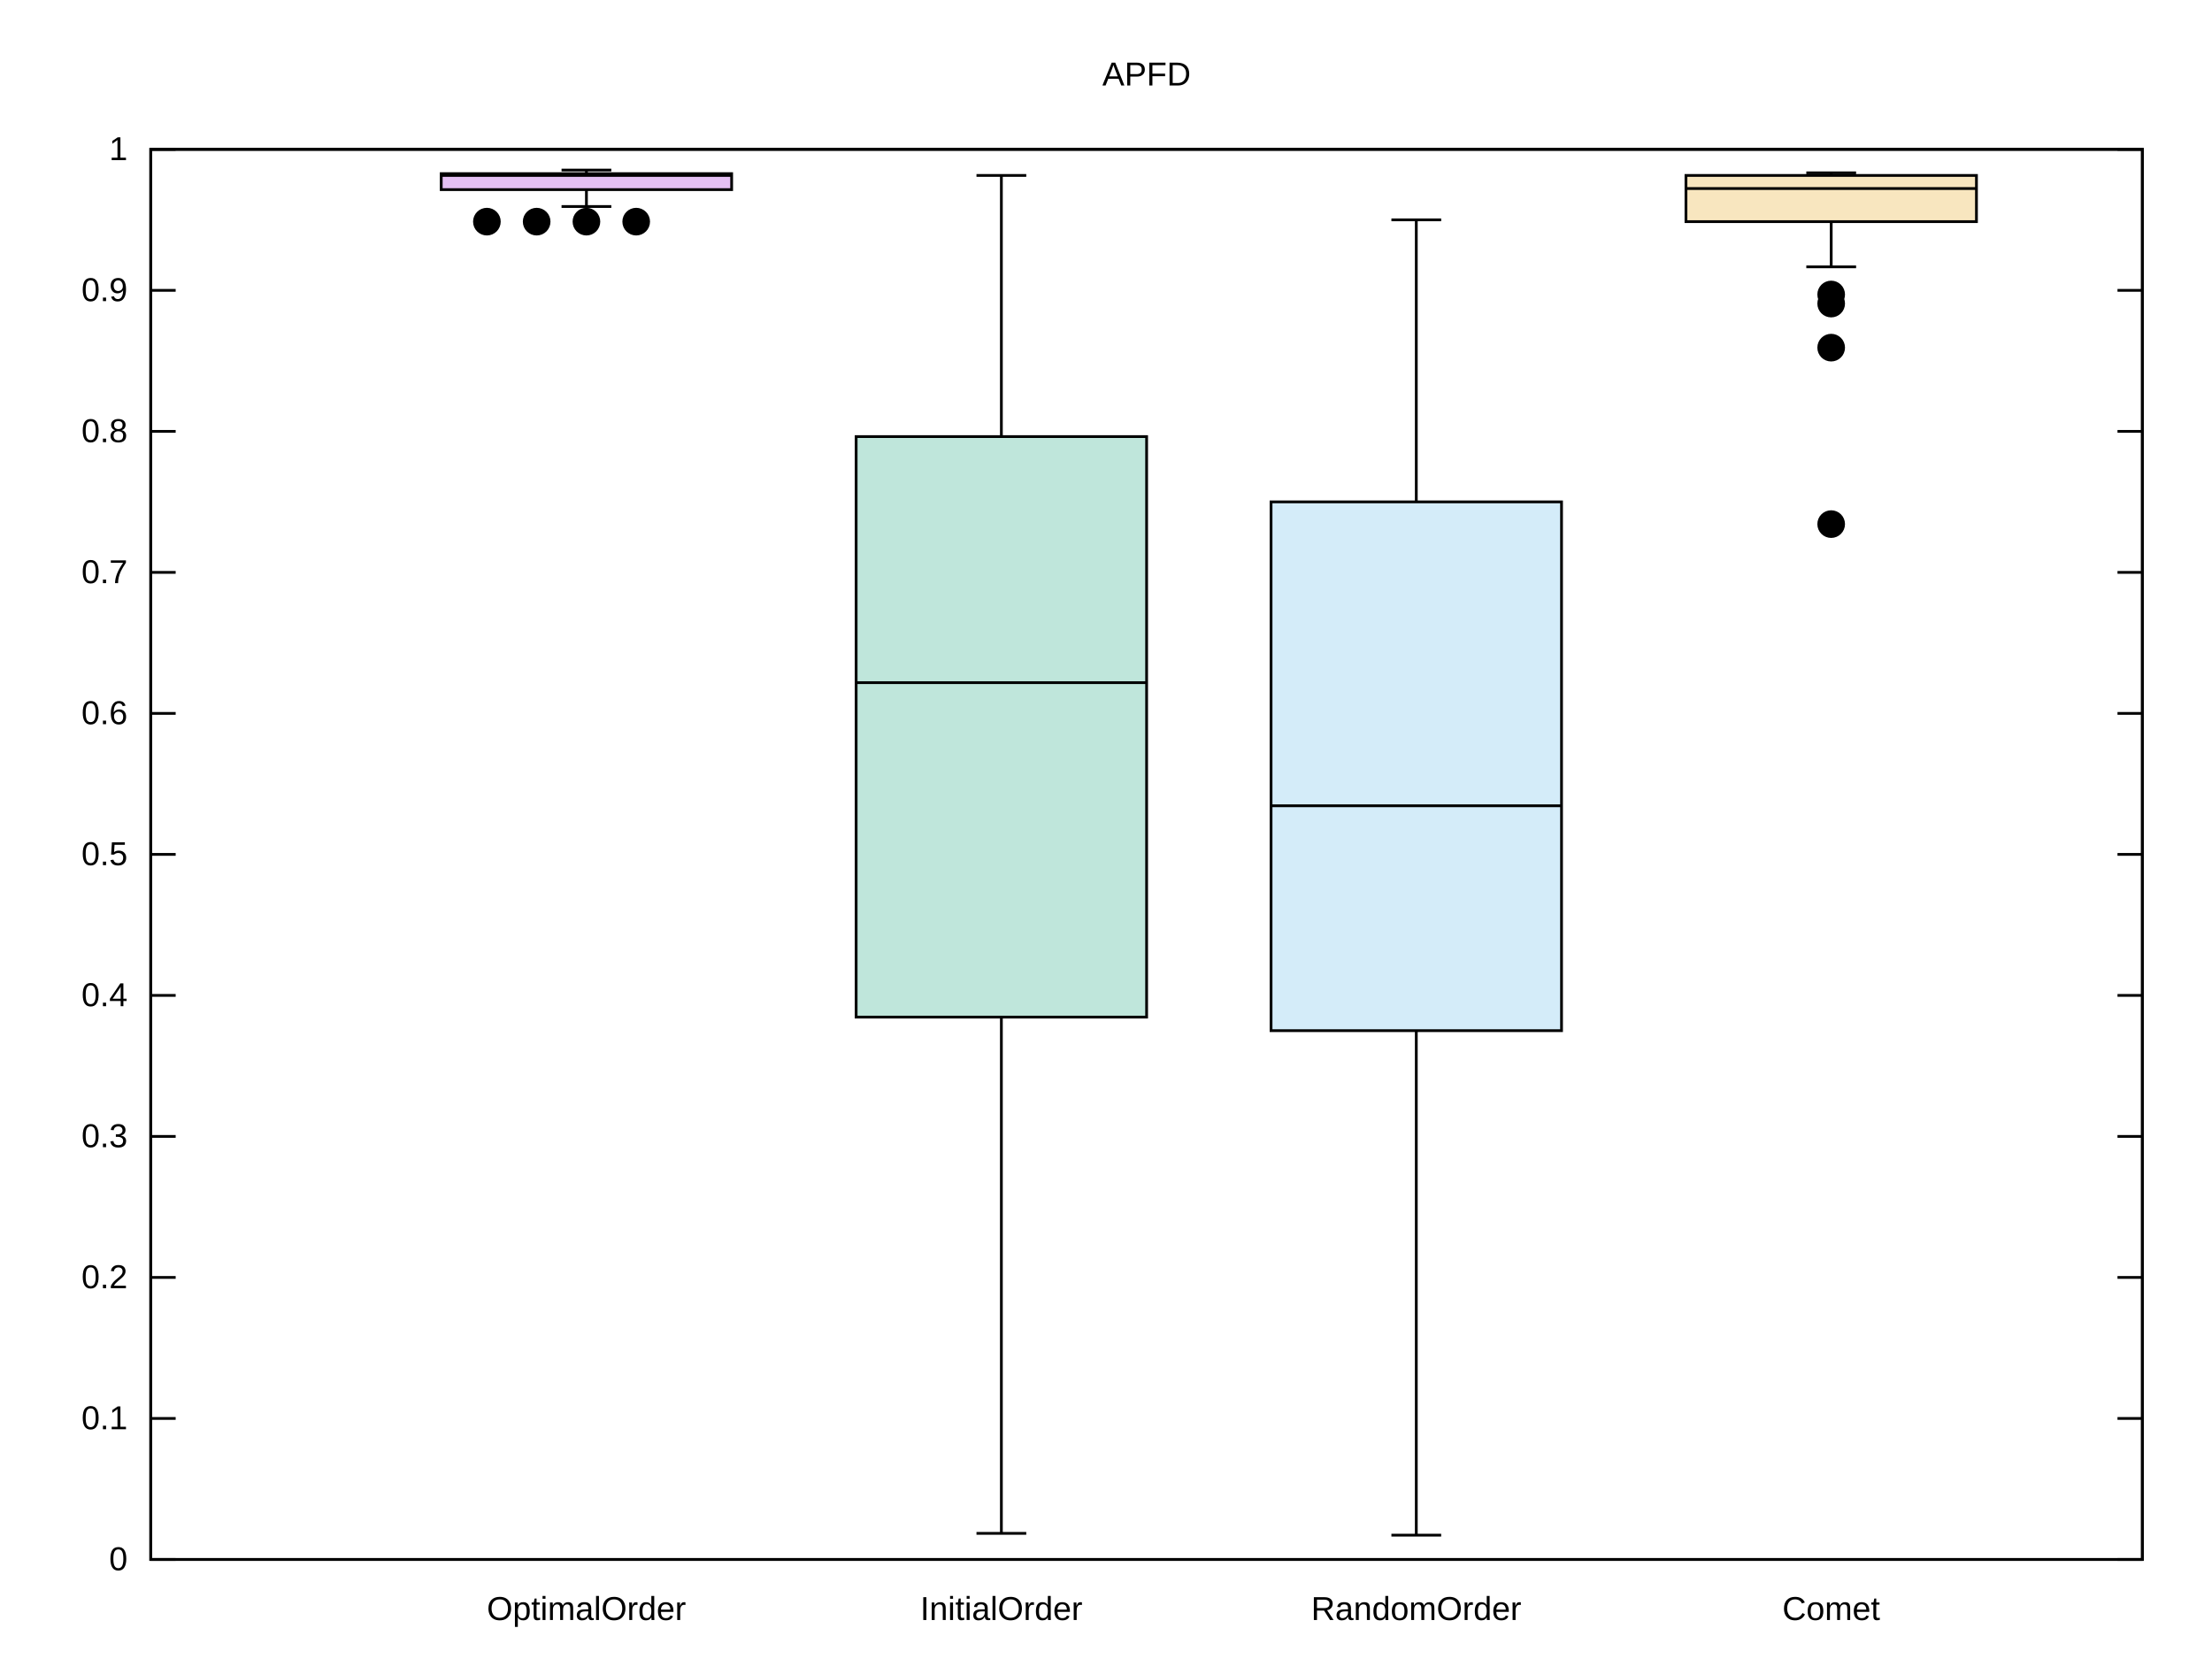
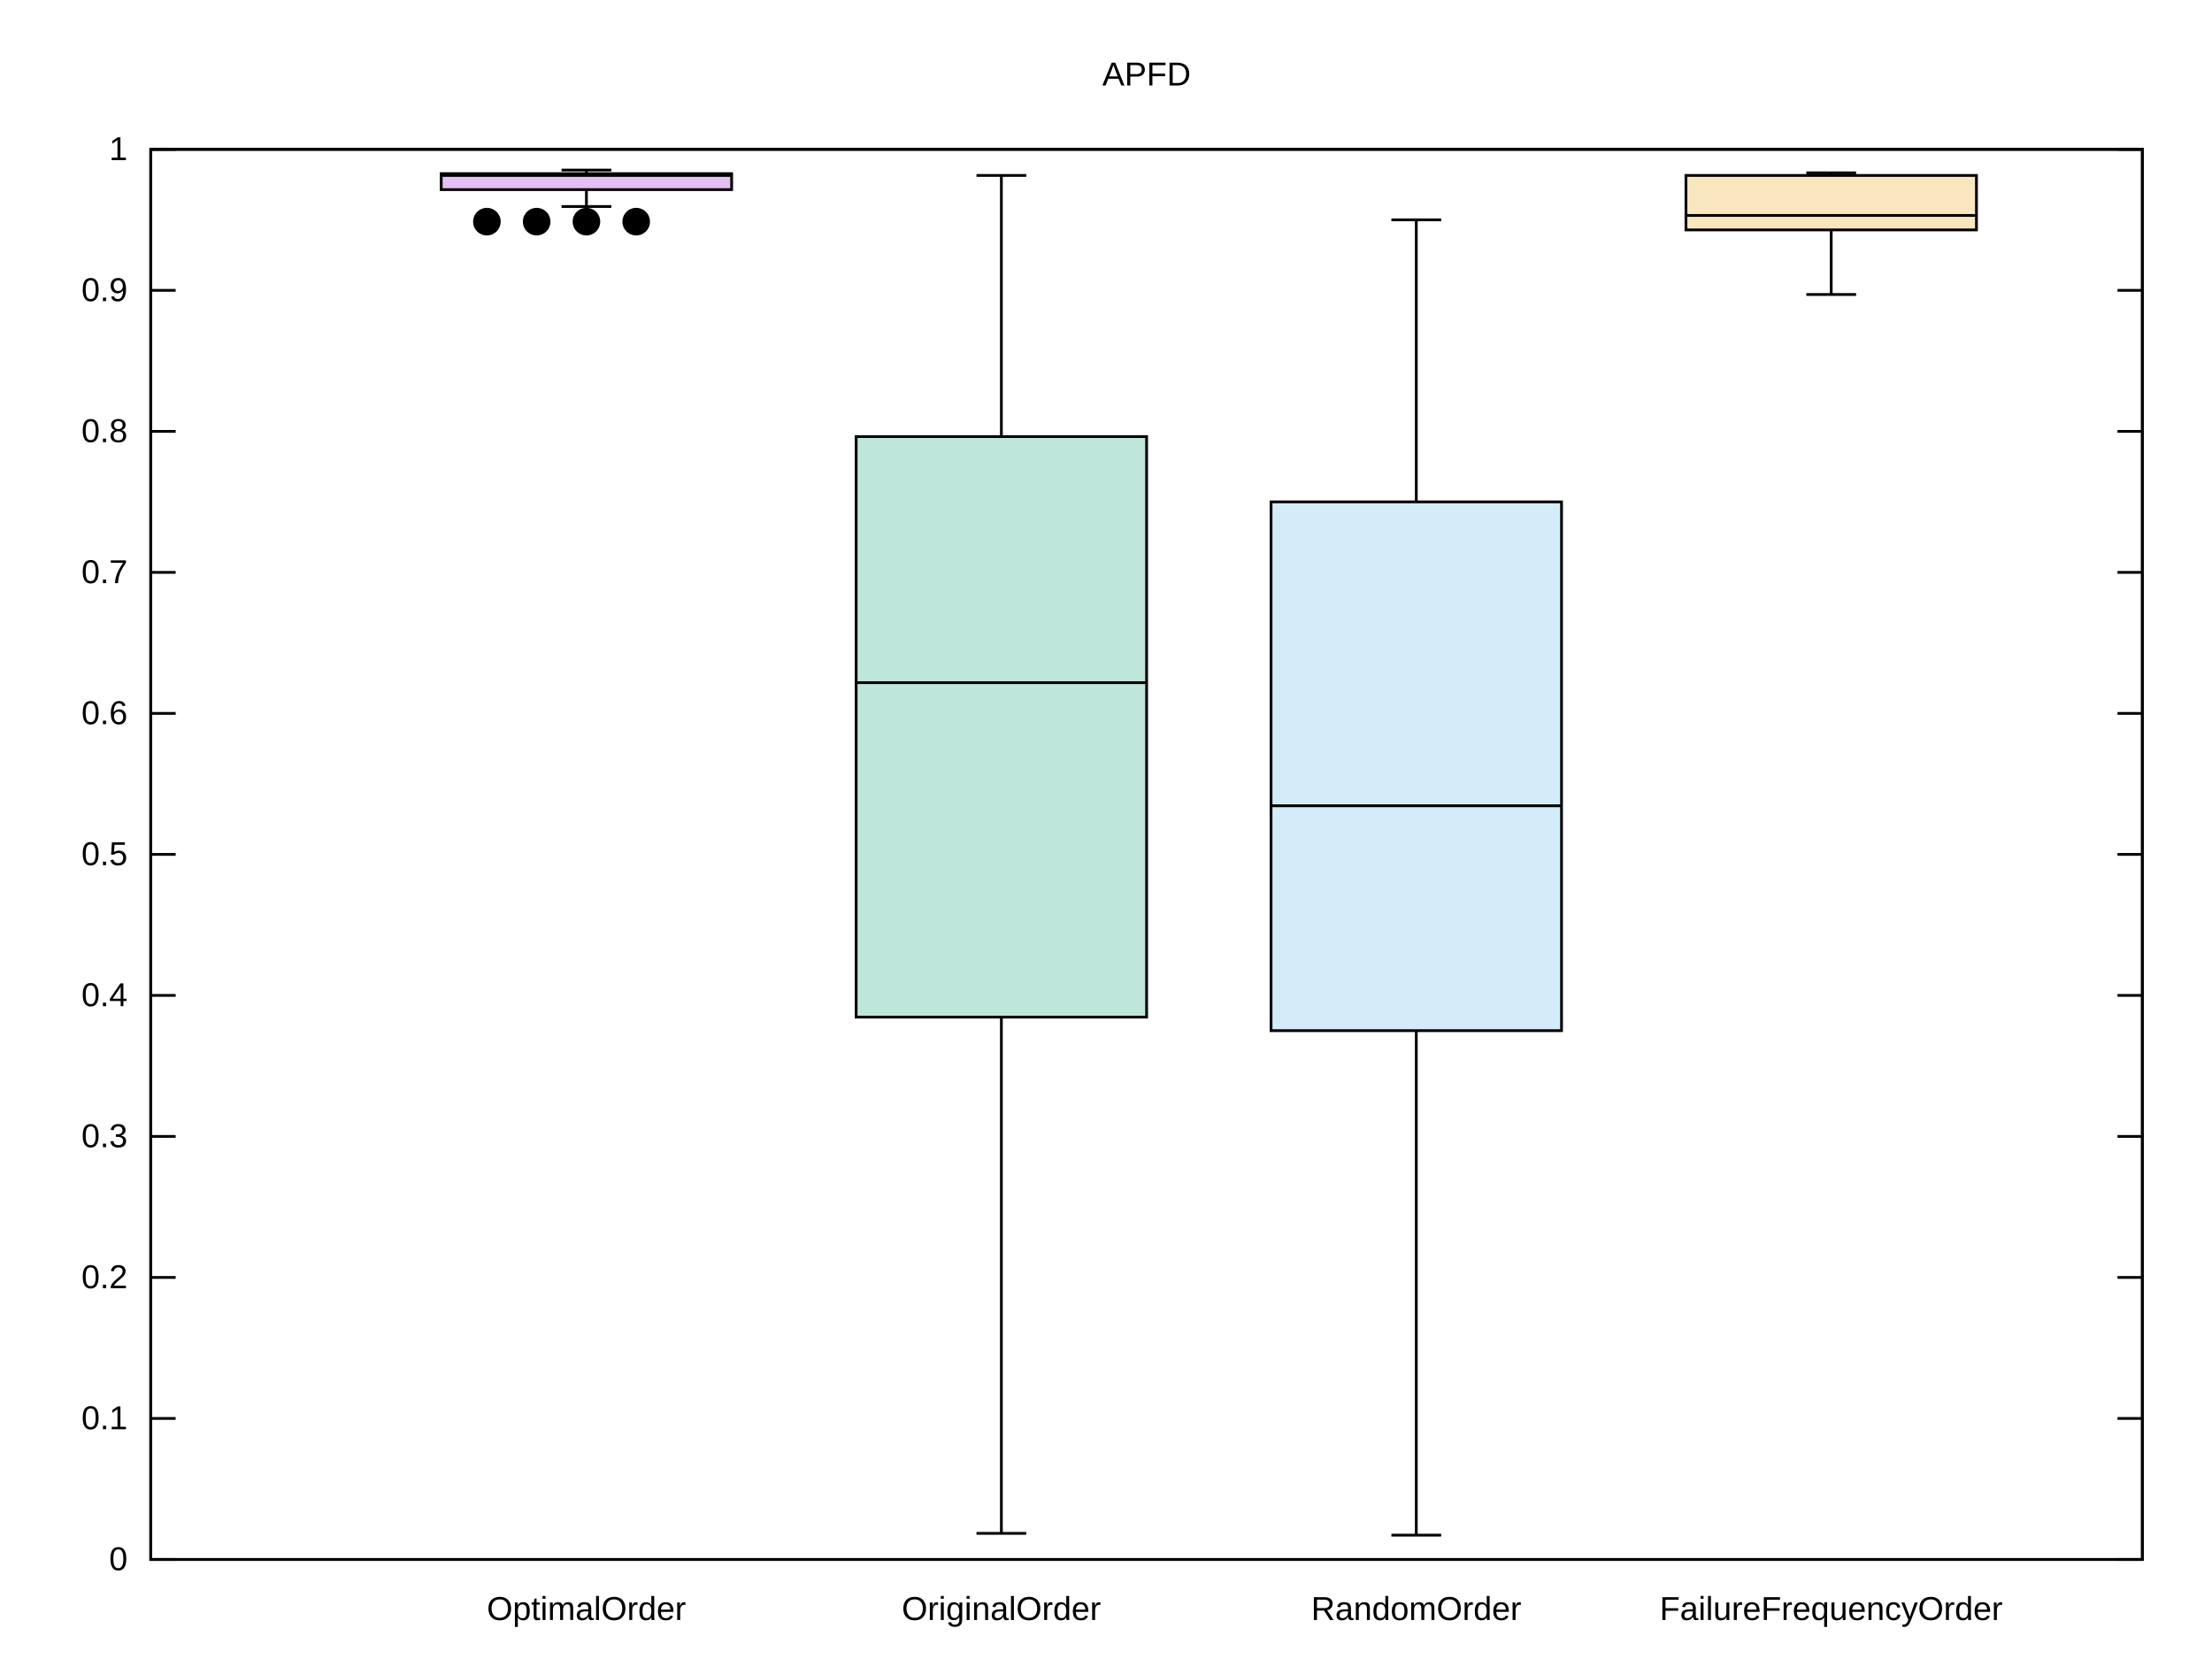
<svg xmlns="http://www.w3.org/2000/svg" xmlns:xlink="http://www.w3.org/1999/xlink" width="800" height="600" viewBox="0 0 800 600">
  <g id="gnuplot_canvas">
    <rect x="0" y="0" width="800" height="600" fill="none" />
    <defs>
      <circle id="gpDot" r="0.5" stroke-width="0.5" stroke="currentColor" />
      <path id="gpPt0" stroke-width="0.222" stroke="currentColor" d="M-1,0 h2 M0,-1 v2" />
      <path id="gpPt1" stroke-width="0.222" stroke="currentColor" d="M-1,-1 L1,1 M1,-1 L-1,1" />
      <path id="gpPt2" stroke-width="0.222" stroke="currentColor" d="M-1,0 L1,0 M0,-1 L0,1 M-1,-1 L1,1 M-1,1 L1,-1" />
      <rect id="gpPt3" stroke-width="0.222" stroke="currentColor" x="-1" y="-1" width="2" height="2" />
      <rect id="gpPt4" stroke-width="0.222" stroke="currentColor" fill="currentColor" x="-1" y="-1" width="2" height="2" />
      <circle id="gpPt5" stroke-width="0.222" stroke="currentColor" cx="0" cy="0" r="1" />
      <use xlink:href="#gpPt5" id="gpPt6" fill="currentColor" stroke="none" />
      <path id="gpPt7" stroke-width="0.222" stroke="currentColor" d="M0,-1.33 L-1.33,0.67 L1.33,0.67 z" />
      <use xlink:href="#gpPt7" id="gpPt8" fill="currentColor" stroke="none" />
      <use xlink:href="#gpPt7" id="gpPt9" stroke="currentColor" transform="rotate(180)" />
      <use xlink:href="#gpPt9" id="gpPt10" fill="currentColor" stroke="none" />
      <use xlink:href="#gpPt3" id="gpPt11" stroke="currentColor" transform="rotate(45)" />
      <use xlink:href="#gpPt11" id="gpPt12" fill="currentColor" stroke="none" />
      <path id="gpPt13" stroke-width="0.222" stroke="currentColor" d="M0,1.330 L1.265,0.411 L0.782,-1.067 L-0.782,-1.076 L-1.265,0.411 z" />
      <use xlink:href="#gpPt13" id="gpPt14" fill="currentColor" stroke="none" />
      <filter id="textbox" filterUnits="objectBoundingBox" x="0" y="0" height="1" width="1">
        <feFlood flood-color="white" flood-opacity="1" result="bgnd" />
        <feComposite in="SourceGraphic" in2="bgnd" operator="atop" />
      </filter>
      <filter id="greybox" filterUnits="objectBoundingBox" x="0" y="0" height="1" width="1">
        <feFlood flood-color="lightgrey" flood-opacity="1" result="grey" />
        <feComposite in="SourceGraphic" in2="grey" operator="atop" />
      </filter>
    </defs>
    <g fill="none" color="white" stroke="currentColor" stroke-width="1.00" stroke-linecap="butt" stroke-linejoin="miter">
</g>
    <g fill="none" color="black" stroke="currentColor" stroke-width="1.00" stroke-linecap="butt" stroke-linejoin="miter">
      <path stroke="black" d="M54.53,564.00 L63.53,564.00 M774.82,564.00 L765.82,564.00  " />
      <g transform="translate(46.14,567.90)" stroke="none" fill="black" font-family="Arial" font-size="12.00" text-anchor="end">
        <text>
          <tspan font-family="Arial"> 0</tspan>
        </text>
      </g>
    </g>
    <g fill="none" color="black" stroke="currentColor" stroke-width="1.00" stroke-linecap="butt" stroke-linejoin="miter">
      <path stroke="black" d="M54.53,513.00 L63.53,513.00 M774.82,513.00 L765.82,513.00  " />
      <g transform="translate(46.14,516.90)" stroke="none" fill="black" font-family="Arial" font-size="12.00" text-anchor="end">
        <text>
          <tspan font-family="Arial"> 0.1</tspan>
        </text>
      </g>
    </g>
    <g fill="none" color="black" stroke="currentColor" stroke-width="1.00" stroke-linecap="butt" stroke-linejoin="miter">
      <path stroke="black" d="M54.53,462.00 L63.53,462.00 M774.82,462.00 L765.82,462.00  " />
      <g transform="translate(46.14,465.90)" stroke="none" fill="black" font-family="Arial" font-size="12.00" text-anchor="end">
        <text>
          <tspan font-family="Arial"> 0.2</tspan>
        </text>
      </g>
    </g>
    <g fill="none" color="black" stroke="currentColor" stroke-width="1.00" stroke-linecap="butt" stroke-linejoin="miter">
      <path stroke="black" d="M54.53,411.00 L63.53,411.00 M774.82,411.00 L765.82,411.00  " />
      <g transform="translate(46.14,414.90)" stroke="none" fill="black" font-family="Arial" font-size="12.00" text-anchor="end">
        <text>
          <tspan font-family="Arial"> 0.3</tspan>
        </text>
      </g>
    </g>
    <g fill="none" color="black" stroke="currentColor" stroke-width="1.00" stroke-linecap="butt" stroke-linejoin="miter">
      <path stroke="black" d="M54.53,360.00 L63.53,360.00 M774.82,360.00 L765.82,360.00  " />
      <g transform="translate(46.14,363.90)" stroke="none" fill="black" font-family="Arial" font-size="12.00" text-anchor="end">
        <text>
          <tspan font-family="Arial"> 0.4</tspan>
        </text>
      </g>
    </g>
    <g fill="none" color="black" stroke="currentColor" stroke-width="1.00" stroke-linecap="butt" stroke-linejoin="miter">
      <path stroke="black" d="M54.53,309.00 L63.53,309.00 M774.82,309.00 L765.82,309.00  " />
      <g transform="translate(46.14,312.90)" stroke="none" fill="black" font-family="Arial" font-size="12.00" text-anchor="end">
        <text>
          <tspan font-family="Arial"> 0.5</tspan>
        </text>
      </g>
    </g>
    <g fill="none" color="black" stroke="currentColor" stroke-width="1.00" stroke-linecap="butt" stroke-linejoin="miter">
      <path stroke="black" d="M54.53,258.01 L63.53,258.01 M774.82,258.01 L765.82,258.01  " />
      <g transform="translate(46.14,261.91)" stroke="none" fill="black" font-family="Arial" font-size="12.00" text-anchor="end">
        <text>
          <tspan font-family="Arial"> 0.6</tspan>
        </text>
      </g>
    </g>
    <g fill="none" color="black" stroke="currentColor" stroke-width="1.00" stroke-linecap="butt" stroke-linejoin="miter">
      <path stroke="black" d="M54.53,207.01 L63.53,207.01 M774.82,207.01 L765.82,207.01  " />
      <g transform="translate(46.14,210.91)" stroke="none" fill="black" font-family="Arial" font-size="12.00" text-anchor="end">
        <text>
          <tspan font-family="Arial"> 0.7</tspan>
        </text>
      </g>
    </g>
    <g fill="none" color="black" stroke="currentColor" stroke-width="1.00" stroke-linecap="butt" stroke-linejoin="miter">
      <path stroke="black" d="M54.53,156.01 L63.53,156.01 M774.82,156.01 L765.82,156.01  " />
      <g transform="translate(46.14,159.91)" stroke="none" fill="black" font-family="Arial" font-size="12.00" text-anchor="end">
        <text>
          <tspan font-family="Arial"> 0.8</tspan>
        </text>
      </g>
    </g>
    <g fill="none" color="black" stroke="currentColor" stroke-width="1.00" stroke-linecap="butt" stroke-linejoin="miter">
      <path stroke="black" d="M54.53,105.01 L63.53,105.01 M774.82,105.01 L765.82,105.01  " />
      <g transform="translate(46.14,108.91)" stroke="none" fill="black" font-family="Arial" font-size="12.00" text-anchor="end">
        <text>
          <tspan font-family="Arial"> 0.9</tspan>
        </text>
      </g>
    </g>
    <g fill="none" color="black" stroke="currentColor" stroke-width="1.00" stroke-linecap="butt" stroke-linejoin="miter">
      <path stroke="black" d="M54.53,54.01 L63.53,54.01 M774.82,54.01 L765.82,54.01  " />
      <g transform="translate(46.14,57.91)" stroke="none" fill="black" font-family="Arial" font-size="12.00" text-anchor="end">
        <text>
          <tspan font-family="Arial"> 1</tspan>
        </text>
      </g>
    </g>
    <g fill="none" color="black" stroke="currentColor" stroke-width="1.00" stroke-linecap="butt" stroke-linejoin="miter">
      <path stroke="black" d="M212.09,564.00  " />
      <g transform="translate(212.09,585.90)" stroke="none" fill="black" font-family="Arial" font-size="12.00" text-anchor="middle">
        <text>
          <tspan font-family="Arial">OptimalOrder</tspan>
        </text>
      </g>
    </g>
    <g fill="none" color="black" stroke="currentColor" stroke-width="1.00" stroke-linecap="butt" stroke-linejoin="miter">
      <path stroke="black" d="M362.15,564.00  " />
      <g transform="translate(362.15,585.90)" stroke="none" fill="black" font-family="Arial" font-size="12.00" text-anchor="middle">
        <text>
-           <tspan font-family="Arial">InitialOrder</tspan>
+           <tspan font-family="Arial">OriginalOrder</tspan>
        </text>
      </g>
    </g>
    <g fill="none" color="black" stroke="currentColor" stroke-width="1.00" stroke-linecap="butt" stroke-linejoin="miter">
      <path stroke="black" d="M512.21,564.00  " />
      <g transform="translate(512.21,585.90)" stroke="none" fill="black" font-family="Arial" font-size="12.00" text-anchor="middle">
        <text>
          <tspan font-family="Arial">RandomOrder</tspan>
        </text>
      </g>
    </g>
    <g fill="none" color="black" stroke="currentColor" stroke-width="1.00" stroke-linecap="butt" stroke-linejoin="miter">
      <path stroke="black" d="M662.27,564.00  " />
      <g transform="translate(662.27,585.90)" stroke="none" fill="black" font-family="Arial" font-size="12.00" text-anchor="middle">
        <text>
-           <tspan font-family="Arial">Comet</tspan>
+           <tspan font-family="Arial">FailureFrequencyOrder</tspan>
        </text>
      </g>
    </g>
    <g fill="none" color="black" stroke="currentColor" stroke-width="1.00" stroke-linecap="butt" stroke-linejoin="miter">
</g>
    <g fill="none" color="black" stroke="currentColor" stroke-width="1.00" stroke-linecap="butt" stroke-linejoin="miter">
      <path stroke="black" d="M54.53,54.01 L54.53,564.00 L774.82,564.00 L774.82,54.01 L54.53,54.01 Z  " />
    </g>
    <g fill="none" color="black" stroke="currentColor" stroke-width="1.00" stroke-linecap="butt" stroke-linejoin="miter">
</g>
    <g id="gnuplot_plot_1">
      <g fill="none" color="black" stroke="currentColor" stroke-width="1.00" stroke-linecap="butt" stroke-linejoin="miter">
</g>
      <g fill="none" color="black" stroke="currentColor" stroke-width="1.00" stroke-linecap="butt" stroke-linejoin="miter">
        <g stroke="none" shape-rendering="crispEdges">
          <polygon fill="rgb(148,   0, 211)" fill-opacity="0.25" points="159.57,68.58 264.61,68.58 264.61,62.80 159.57,62.80 " />
        </g>
        <path stroke="black" d="M159.57,68.58 L264.61,68.58 L264.61,62.80 L159.57,62.80 L159.57,68.58 Z  " />
        <path stroke="black" d="M159.57,63.45 L264.61,63.45 M212.09,74.69 L212.09,68.58 M212.09,62.80 L212.09,61.51 M203.09,61.51 L221.09,61.51   M203.09,74.69 L221.09,74.69  " />
        <use xlink:href="#gpPt6" transform="translate(212.09,80.16) scale(4.50)" color="black" />
        <use xlink:href="#gpPt6" transform="translate(194.09,80.16) scale(4.50)" color="black" />
        <use xlink:href="#gpPt6" transform="translate(230.09,80.16) scale(4.50)" color="black" />
        <use xlink:href="#gpPt6" transform="translate(176.09,80.16) scale(4.50)" color="black" />
      </g>
    </g>
    <g id="gnuplot_plot_2">
      <g fill="none" color="black" stroke="currentColor" stroke-width="1.00" stroke-linecap="butt" stroke-linejoin="miter">
</g>
      <g fill="none" color="black" stroke="currentColor" stroke-width="1.00" stroke-linecap="butt" stroke-linejoin="miter">
        <g stroke="none" shape-rendering="crispEdges">
          <polygon fill="rgb(  0, 158, 115)" fill-opacity="0.25" points="309.63,367.85 414.69,367.85 414.69,157.90 309.63,157.90 " />
        </g>
        <path stroke="black" d="M309.63,367.85 L414.69,367.85 L414.69,157.90 L309.63,157.90 L309.63,367.85 Z  " />
        <path stroke="black" d="M309.63,246.89 L414.69,246.89 M362.16,554.56 L362.16,367.85 M362.16,157.90 L362.16,63.45 M353.16,63.45 L371.16,63.45   M353.16,554.56 L371.16,554.56  " />
      </g>
    </g>
    <g id="gnuplot_plot_3">
      <g fill="none" color="black" stroke="currentColor" stroke-width="1.00" stroke-linecap="butt" stroke-linejoin="miter">
</g>
      <g fill="none" color="black" stroke="currentColor" stroke-width="1.00" stroke-linecap="butt" stroke-linejoin="miter">
        <g stroke="none" shape-rendering="crispEdges">
          <polygon fill="rgb( 86, 180, 233)" fill-opacity="0.25" points="459.69,372.75 564.75,372.75 564.75,181.51 459.69,181.51 " />
        </g>
        <path stroke="black" d="M459.69,372.75 L564.75,372.75 L564.75,181.51 L459.69,181.51 L459.69,372.75 Z  " />
        <path stroke="black" d="M459.69,291.42 L564.75,291.42 M512.22,555.21 L512.22,372.75 M512.22,181.51 L512.22,79.51 M503.22,79.51 L521.22,79.51   M503.22,555.21 L521.22,555.21  " />
      </g>
    </g>
    <g id="gnuplot_plot_4">
      <g fill="none" color="black" stroke="currentColor" stroke-width="1.00" stroke-linecap="butt" stroke-linejoin="miter">
</g>
      <g fill="none" color="black" stroke="currentColor" stroke-width="1.00" stroke-linecap="butt" stroke-linejoin="miter">
        <g stroke="none" shape-rendering="crispEdges">
-           <polygon fill="rgb(230, 159,   0)" fill-opacity="0.25" points="609.75,80.16 714.81,80.16 714.81,63.45 609.75,63.45 " />
-         </g>
-         <path stroke="black" d="M609.75,80.16 L714.81,80.16 L714.81,63.45 L609.75,63.45 L609.75,80.16 Z  " />
-         <path stroke="black" d="M609.75,68.18 L714.81,68.18 M662.28,96.51 L662.28,80.16 M662.28,63.45 L662.28,62.51 M653.28,62.51 L671.28,62.51   M653.28,96.51 L671.28,96.51  " />
-         <use xlink:href="#gpPt6" transform="translate(662.27,189.55) scale(4.50)" color="black" />
-         <use xlink:href="#gpPt6" transform="translate(662.27,125.73) scale(4.50)" color="black" />
-         <use xlink:href="#gpPt6" transform="translate(662.27,109.79) scale(4.50)" color="black" />
-         <use xlink:href="#gpPt6" transform="translate(662.27,106.51) scale(4.50)" color="black" />
+           <polygon fill="rgb(230, 159,   0)" fill-opacity="0.25" points="609.75,83.15 714.81,83.15 714.81,63.45 609.75,63.45 " />
+         </g>
+         <path stroke="black" d="M609.75,83.15 L714.81,83.15 L714.81,63.45 L609.75,63.45 L609.75,83.15 Z  " />
+         <path stroke="black" d="M609.75,77.92 L714.81,77.92 M662.28,106.51 L662.28,83.15 M662.28,63.45 L662.28,62.51 M653.28,62.51 L671.28,62.51   M653.28,106.51 L671.28,106.51  " />
      </g>
    </g>
    <g fill="none" color="white" stroke="black" stroke-width="2.00" stroke-linecap="butt" stroke-linejoin="miter">
</g>
    <g fill="none" color="black" stroke="currentColor" stroke-width="2.00" stroke-linecap="butt" stroke-linejoin="miter">
</g>
    <g fill="none" color="black" stroke="black" stroke-width="1.00" stroke-linecap="butt" stroke-linejoin="miter">
</g>
    <g fill="none" color="black" stroke="currentColor" stroke-width="1.00" stroke-linecap="butt" stroke-linejoin="miter">
      <path stroke="black" d="M54.53,54.01 L54.53,564.00 L774.82,564.00 L774.82,54.01 L54.53,54.01 Z  " />
    </g>
    <g fill="none" color="black" stroke="currentColor" stroke-width="1.00" stroke-linecap="butt" stroke-linejoin="miter">
      <g transform="translate(414.67,30.91)" stroke="none" fill="black" font-family="Arial" font-size="12.00" text-anchor="middle">
        <text>
          <tspan font-family="Arial">APFD</tspan>
        </text>
      </g>
    </g>
    <g fill="none" color="black" stroke="currentColor" stroke-width="1.00" stroke-linecap="butt" stroke-linejoin="miter">
</g>
  </g>
</svg>
